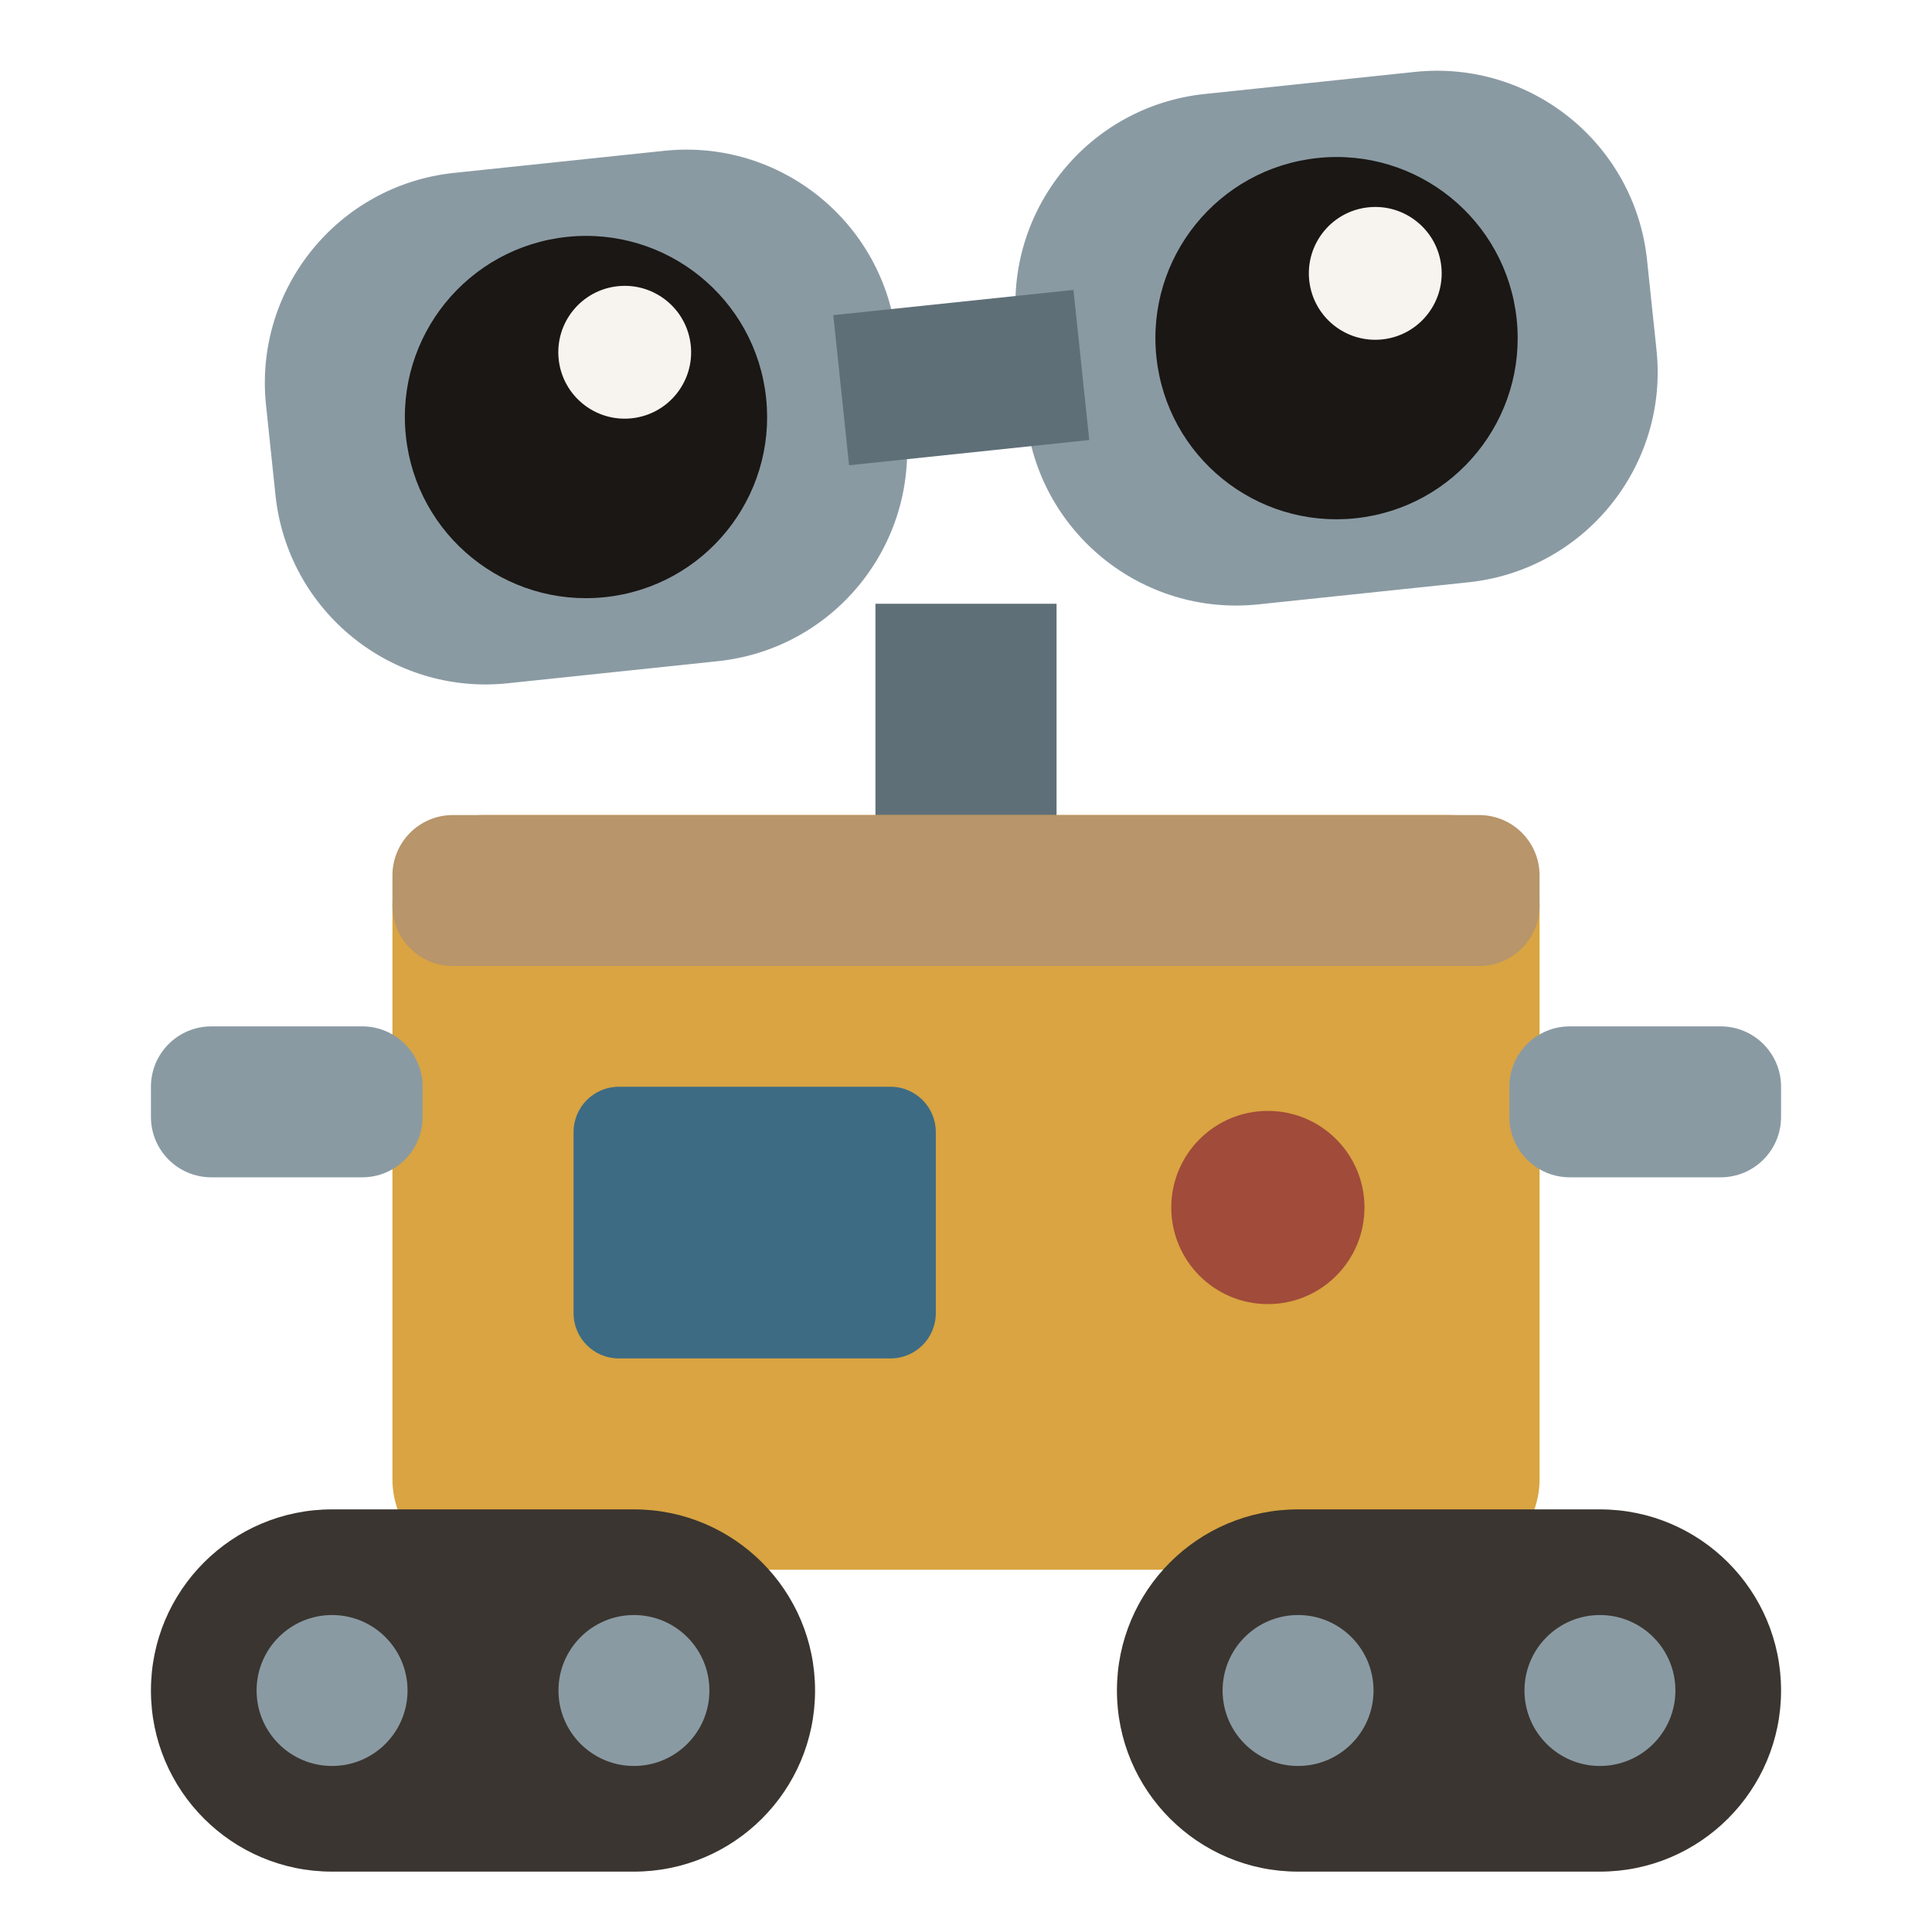
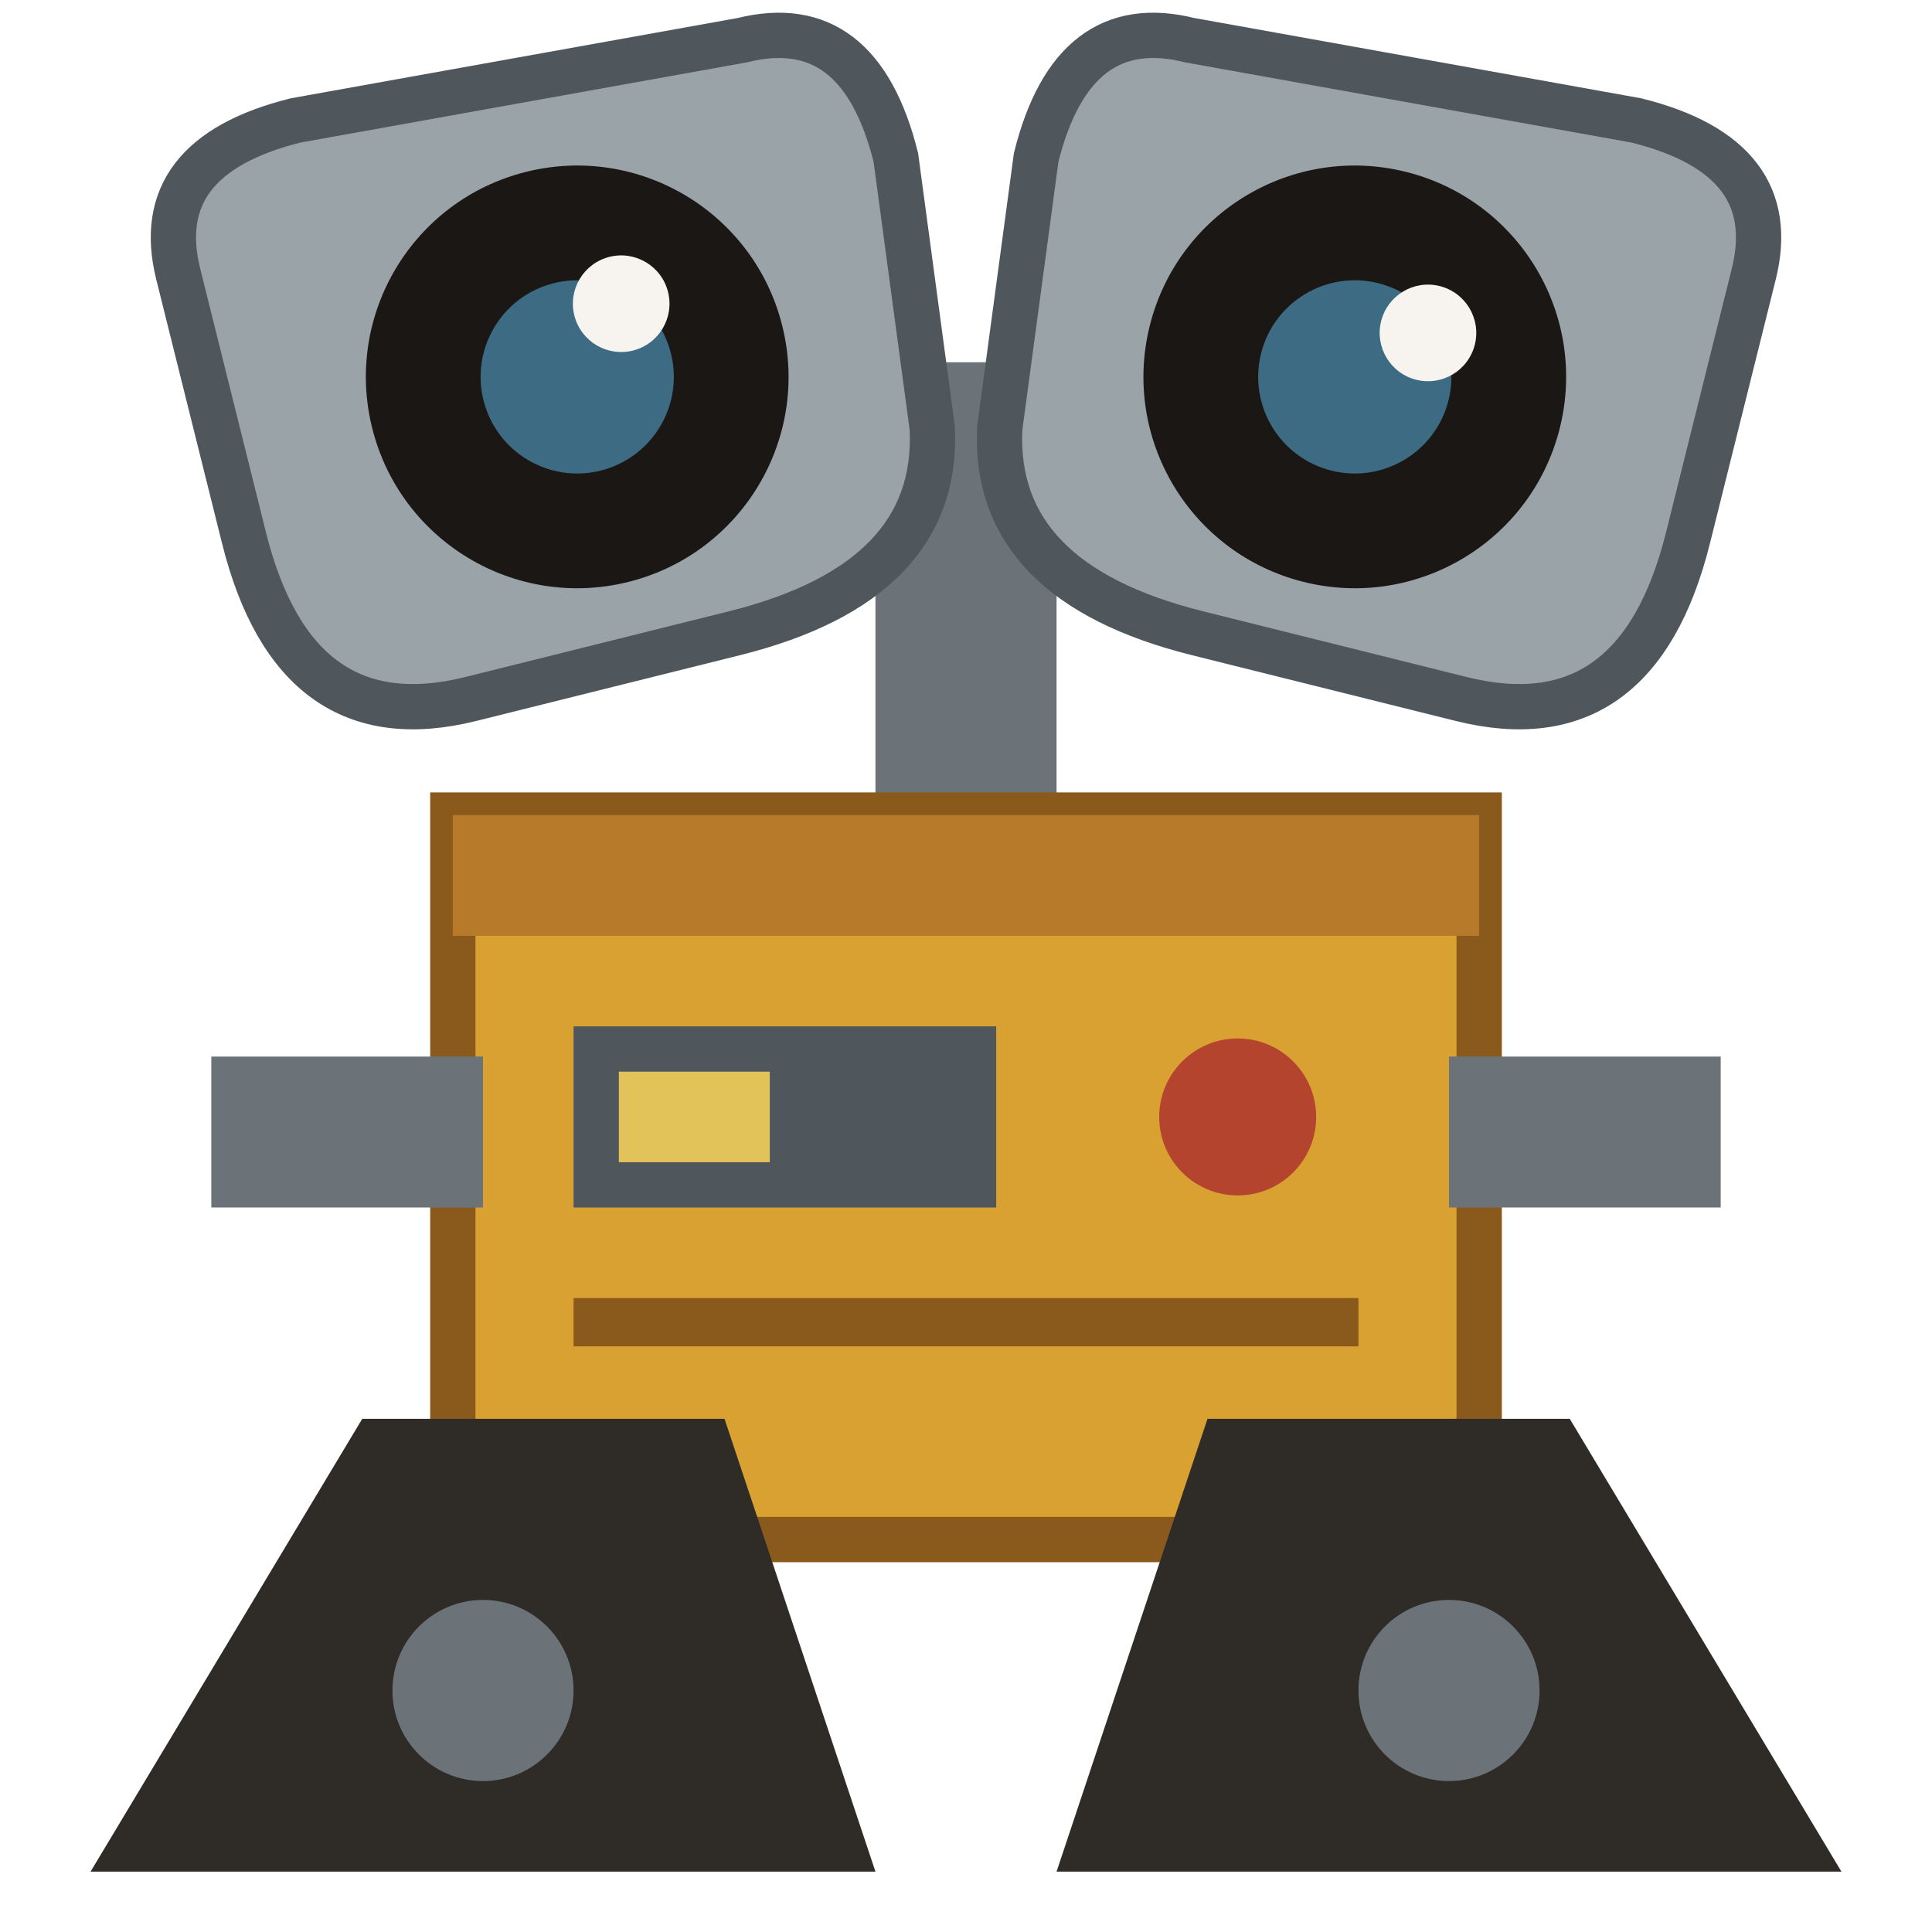
<svg xmlns="http://www.w3.org/2000/svg" viewBox="0 0 64 64">
-   <g transform="rotate(-6 32 14)">
-     <rect x="9" y="4" width="21" height="17" rx="7" fill="#8a9aa3" />
-     <rect x="34" y="4" width="21" height="17" rx="7" fill="#8a9aa3" />
-     <rect x="28" y="10" width="8" height="5" fill="#5f6f78" />
-     <circle cx="19.5" cy="12.5" r="6" fill="#1a1714" />
-     <circle cx="44.5" cy="12.5" r="6" fill="#1a1714" />
-     <circle cx="21" cy="10.5" r="2.2" fill="#f7f4ef" />
-     <circle cx="46" cy="10.5" r="2.2" fill="#f7f4ef" />
+   <rect x="29" y="12" width="6" height="16" fill="#6b7378" />
+   <g transform="rotate(-14 19 12)">
+     <path d="M7 6 Q7 2 12 2 L27 3 Q31 3 31 8 L30 17 Q29 22 22 22 L13 22 Q7 22 7 15 Z" fill="#9aa3a8" stroke="#4f575c" stroke-width="1.5" />
+     <circle cx="19" cy="12.5" r="7" fill="#1a1714" />
+     <circle cx="19" cy="12.5" r="3.2" fill="#3d6b84" />
+     <circle cx="21" cy="10.5" r="1.6" fill="#f7f4ef" />
  </g>
-   <rect x="29" y="20" width="6" height="8" fill="#5f6f78" />
-   <rect x="13" y="27" width="38" height="25" rx="3" fill="#d9a441" />
-   <rect x="13" y="27" width="38" height="5" rx="2" fill="#b8956a" />
-   <rect x="19" y="36" width="12" height="9" rx="1.5" fill="#3d6b84" />
-   <circle cx="42" cy="40" r="3.2" fill="#a14b3a" />
-   <rect x="5" y="34" width="9" height="5" rx="2" fill="#8a9aa3" />
-   <rect x="50" y="34" width="9" height="5" rx="2" fill="#8a9aa3" />
-   <rect x="5" y="50" width="22" height="12" rx="6" fill="#3a3530" />
-   <rect x="37" y="50" width="22" height="12" rx="6" fill="#3a3530" />
-   <circle cx="11" cy="56" r="2.5" fill="#8a9aa3" />
-   <circle cx="21" cy="56" r="2.5" fill="#8a9aa3" />
-   <circle cx="43" cy="56" r="2.5" fill="#8a9aa3" />
-   <circle cx="53" cy="56" r="2.5" fill="#8a9aa3" />
+   <g transform="rotate(14 45 12)">
+     <path d="M57 6 Q57 2 52 2 L37 3 Q33 3 33 8 L34 17 Q35 22 42 22 L51 22 Q57 22 57 15 Z" fill="#9aa3a8" stroke="#4f575c" stroke-width="1.5" />
+     <circle cx="45" cy="12.5" r="7" fill="#1a1714" />
+     <circle cx="45" cy="12.5" r="3.2" fill="#3d6b84" />
+     <circle cx="47" cy="10.5" r="1.6" fill="#f7f4ef" />
+   </g>
+   <rect x="15" y="27" width="34" height="24" fill="#d9a032" stroke="#8a5a1c" stroke-width="1.5" />
+   <rect x="15" y="27" width="34" height="4" fill="#b67a2a" />
+   <rect x="19" y="34" width="14" height="6" fill="#4f575c" />
+   <rect x="20.5" y="35.5" width="5" height="3" fill="#e2c35a" />
+   <circle cx="41" cy="37" r="2.6" fill="#b5442e" />
+   <rect x="19" y="43" width="26" height="1.6" fill="#8a5a1c" />
+   <rect x="7" y="35" width="9" height="5" fill="#6b7378" />
+   <rect x="48" y="35" width="9" height="5" fill="#6b7378" />
+   <path d="M3 62 L12 47 L24 47 L29 62 Z" fill="#2f2b27" />
+   <path d="M35 62 L40 47 L52 47 L61 62 Z" fill="#2f2b27" />
+   <circle cx="16" cy="56" r="3" fill="#6b7378" />
+   <circle cx="48" cy="56" r="3" fill="#6b7378" />
</svg>
